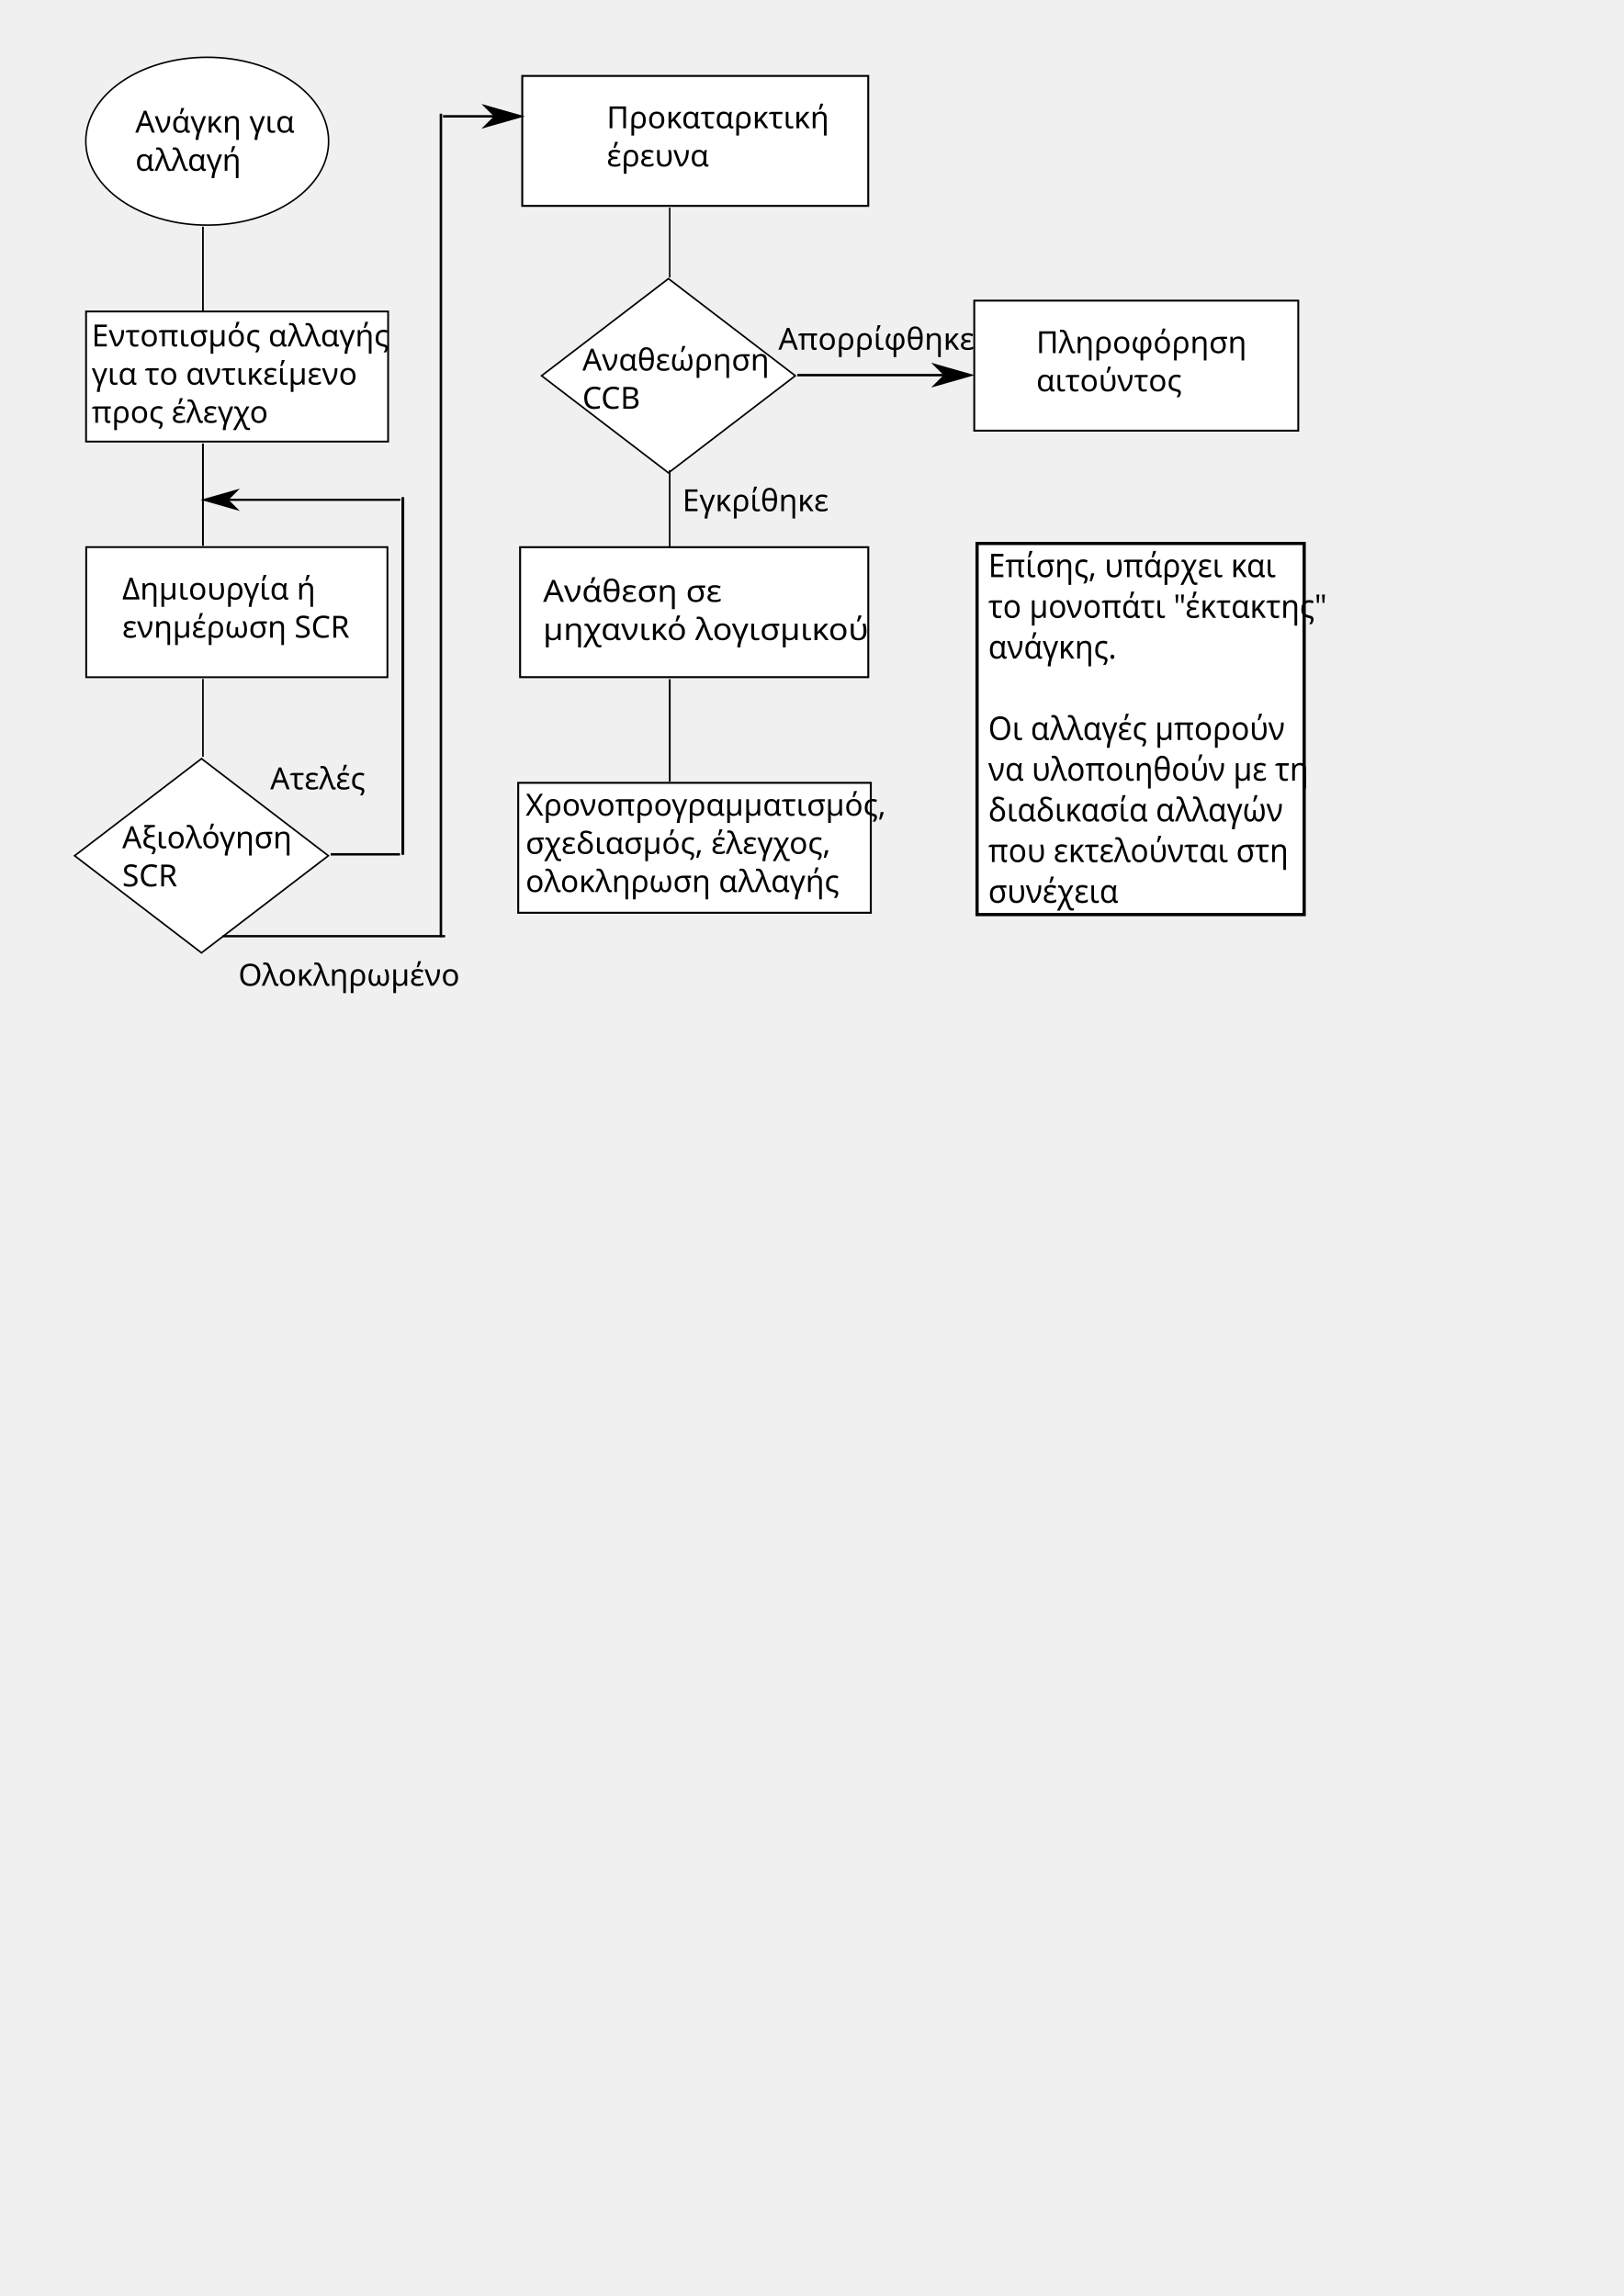
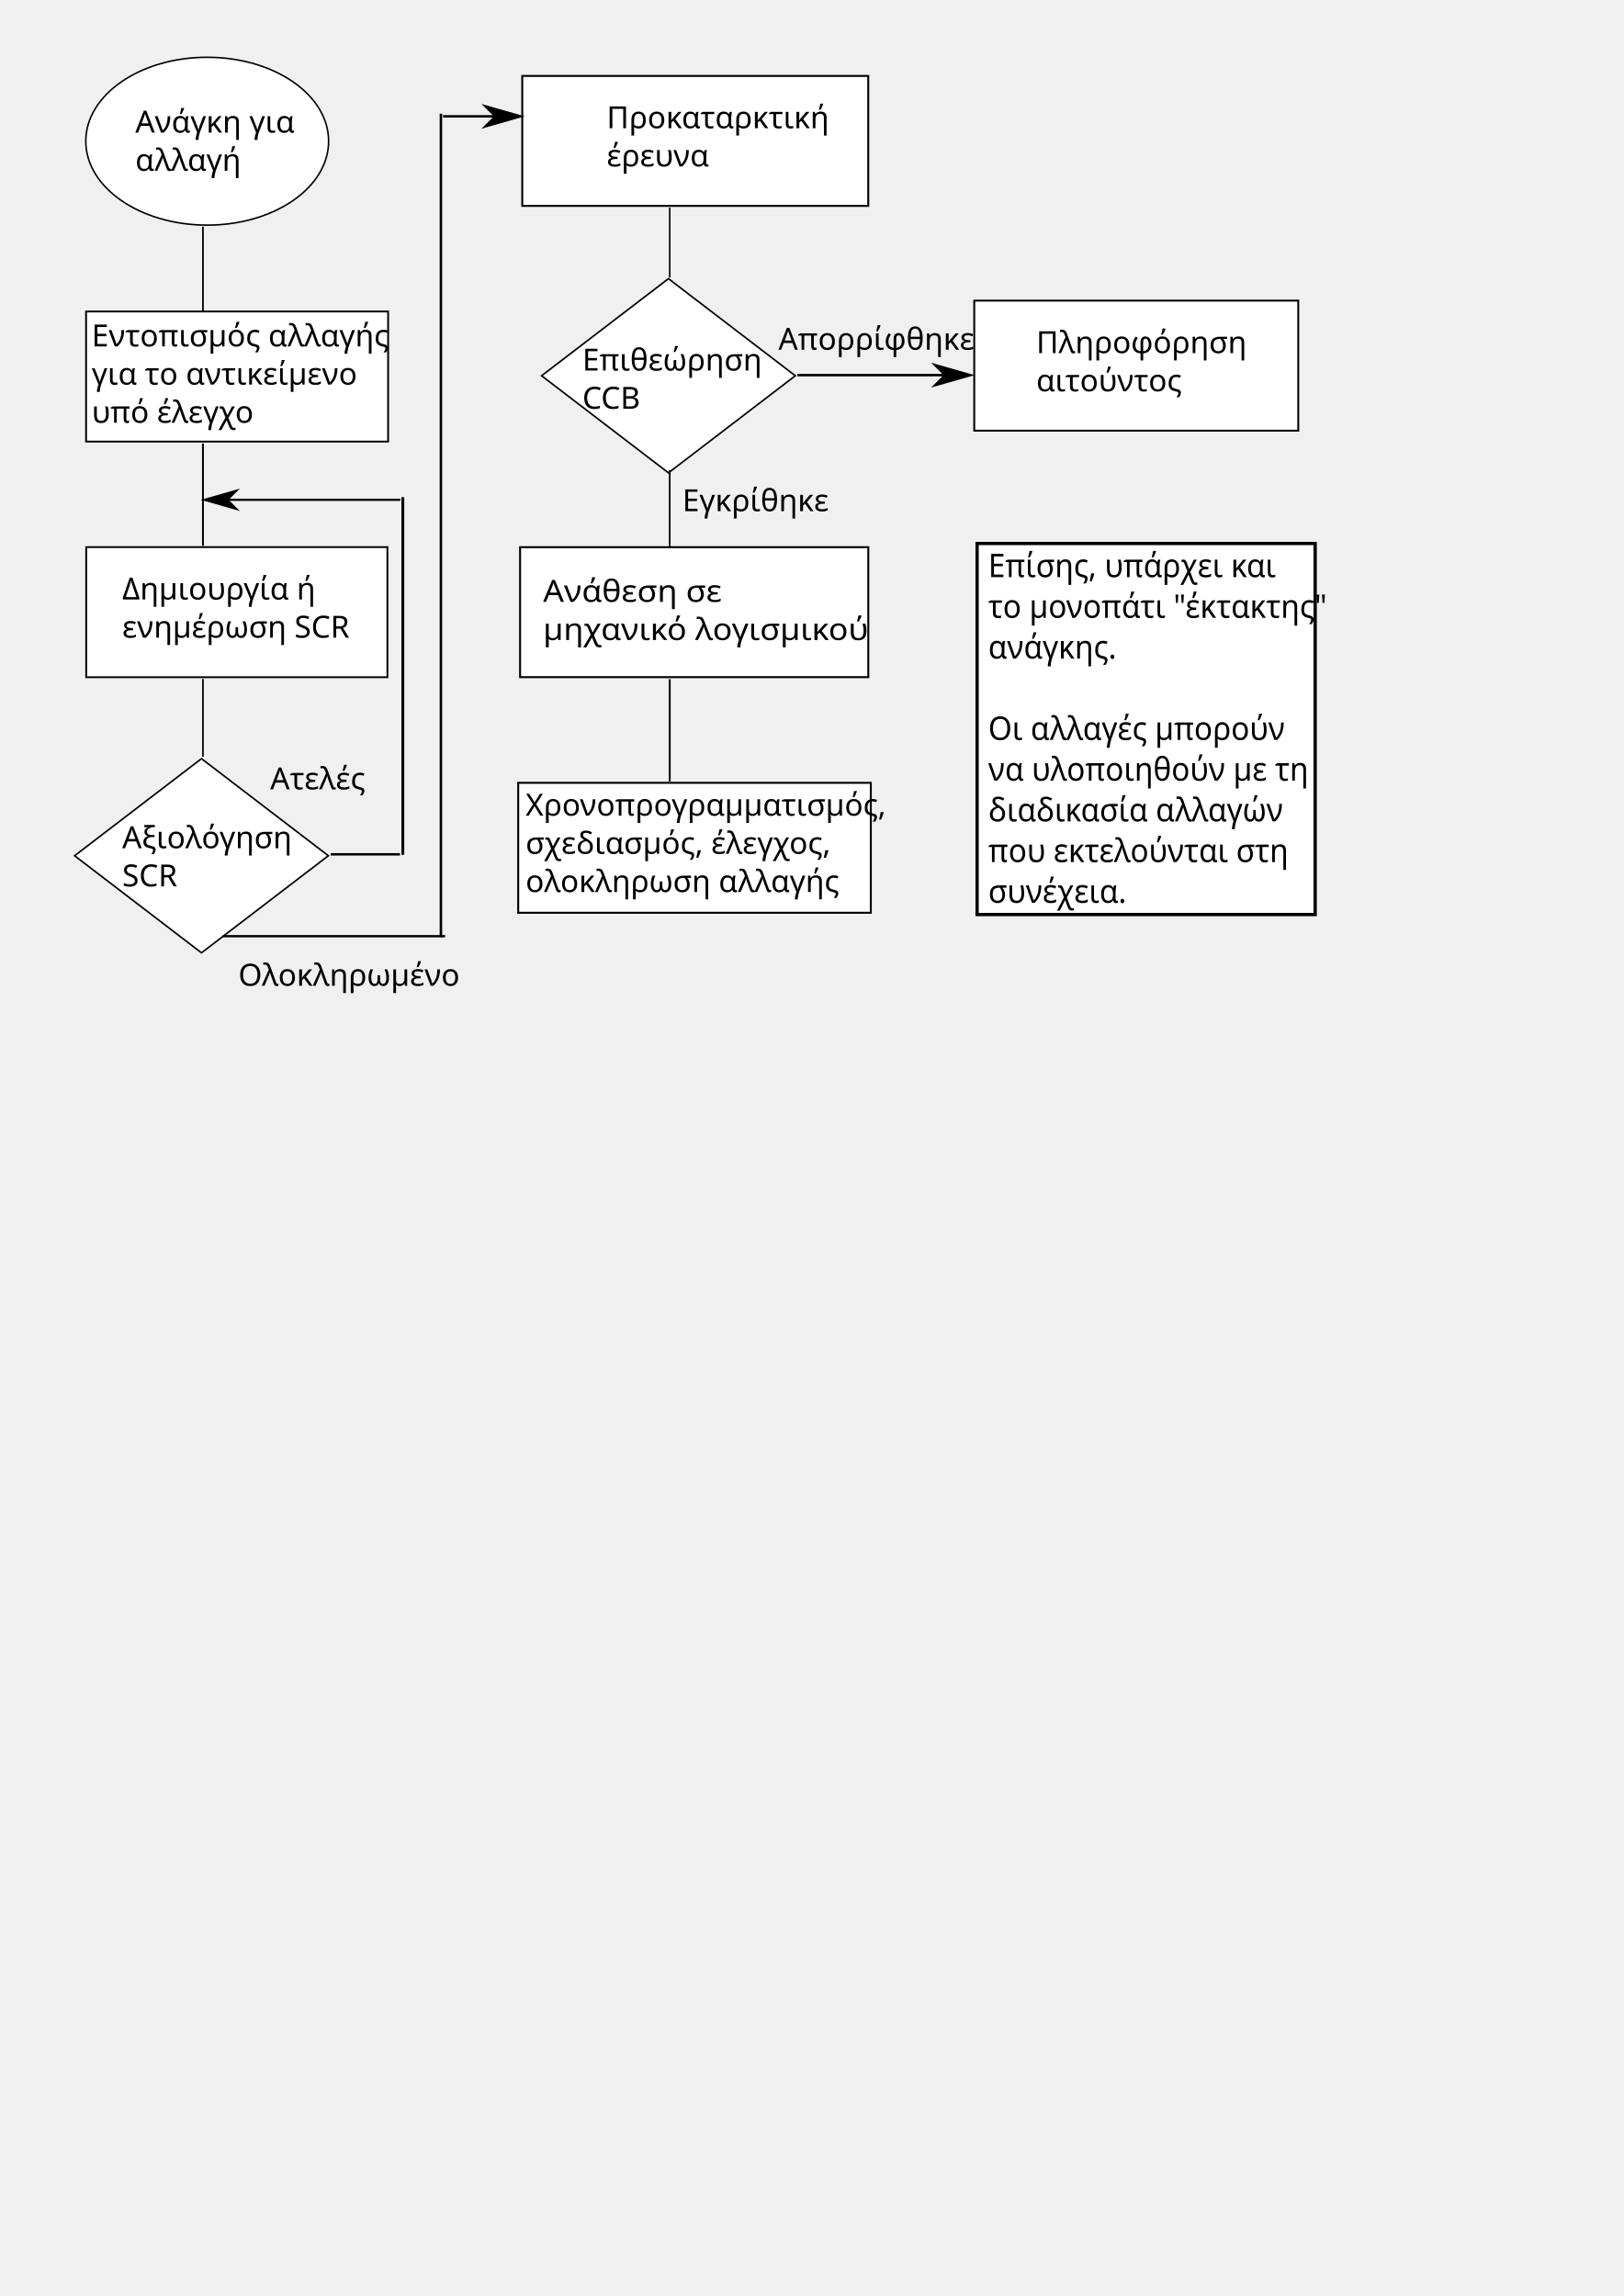
<svg xmlns="http://www.w3.org/2000/svg" xmlns:ns1="http://www.openswatchbook.org/uri/2009/osb" width="744.094" height="1052.362" id="svg2" version="1.1">
  <defs id="defs4">
    <marker orient="auto" refY="0.0" refX="0.0" id="Arrow2Lend" style="overflow:visible;">
      <path id="path5276" style="fill-rule:evenodd;stroke-width:0.625;stroke-linejoin:round;" d="M 8.719,4.034 L -2.207,0.016 L 8.719,-4.002 C 6.973,-1.63 6.983,1.616 8.719,4.034 z " transform="scale(1.1) rotate(180) translate(1,0)" />
    </marker>
    <marker orient="auto" refY="0.0" refX="0.0" id="Arrow2Lstart" style="overflow:visible">
      <path id="path5273" style="fill-rule:evenodd;stroke-width:0.625;stroke-linejoin:round" d="M 8.719,4.034 L -2.207,0.016 L 8.719,-4.002 C 6.973,-1.63 6.983,1.616 8.719,4.034 z " transform="scale(1.1) translate(1,0)" />
    </marker>
    <marker orient="auto" refY="0.0" refX="0.0" id="Arrow1Lstart" style="overflow:visible">
      <path id="path5255" d="M 0.0,0.0 L 5.0,-5.0 L -12.5,0.0 L 5.0,5.0 L 0.0,0.0 z " style="fill-rule:evenodd;stroke:#000000;stroke-width:1.0pt" transform="scale(0.8) translate(12.5,0)" />
    </marker>
    <linearGradient id="linearGradient3797" ns1:paint="solid">
      <stop style="stop-color:#000000;stop-opacity:1;" offset="0" id="stop3799" />
    </linearGradient>
  </defs>
  <g id="layer1">
    <path style="fill:#ffffff;stroke:#000000;stroke-width:0.862;stroke-miterlimit:4;stroke-opacity:1;stroke-dasharray:none" id="path2985" d="m 175.767,101.304 a 68.185,46.972 0 1 1 -136.371,0 68.185,46.972 0 1 1 136.371,0 z" transform="matrix(0.8159689,0,0,0.8188796,7.171392,-18.23815)" />
    <rect style="fill:#ffffff;stroke:#000000;stroke-width:0.837;stroke-miterlimit:4;stroke-opacity:1;stroke-dasharray:none" id="rect2987" width="138.415" height="59.624" x="39.445" y="142.771" />
    <rect y="250.77" x="39.505" height="59.625" width="138.04" id="rect2991" style="fill:#ffffff;stroke:#000000;stroke-width:0.836;stroke-miterlimit:4;stroke-opacity:1;stroke-dasharray:none" />
    <path style="fill:#ffffff;stroke:#000000;stroke-width:0.862;stroke-miterlimit:4;stroke-opacity:1;stroke-dasharray:none" id="path2997" d="M 69.701,412.936 12.122,355.357 69.701,297.778 127.279,355.357 z" transform="matrix(1.009645,0,0,0.7728032,21.95462,117.604)" />
    <rect y="34.8" x="239.332" height="59.565" width="158.56" id="rect2999" style="fill:#ffffff;stroke:#000000;stroke-width:0.896;stroke-miterlimit:4;stroke-opacity:1;stroke-dasharray:none" />
    <path transform="matrix(1.009645,0,0,0.7728032,235.9546,-102.396)" d="M 69.701,412.936 12.122,355.357 69.701,297.778 127.279,355.357 z" id="path3001" style="fill:#ffffff;stroke:#000000;stroke-width:0.862;stroke-miterlimit:4;stroke-opacity:1;stroke-dasharray:none" />
    <rect style="fill:#ffffff;stroke:#000000;stroke-width:0.899;stroke-miterlimit:4;stroke-opacity:1;stroke-dasharray:none" id="rect3003" width="159.567" height="59.562" x="238.343" y="250.802" />
    <rect y="358.804" x="237.478" height="59.557" width="161.582" id="rect3005" style="fill:#ffffff;stroke:#000000;stroke-width:0.904;stroke-miterlimit:4;stroke-opacity:1;stroke-dasharray:none" />
    <rect style="fill:#ffffff;stroke:#000000;stroke-width:0.867;stroke-miterlimit:4;stroke-opacity:1;stroke-dasharray:none" id="rect3007" width="148.487" height="59.594" x="446.47" y="137.796" />
-     <rect y="249.088" x="447.762" height="170.106" width="149.903" id="rect3009" style="fill:#ffffff;stroke:#000000;stroke-width:1.472;stroke-miterlimit:4;stroke-opacity:1;stroke-dasharray:none" />
+     <rect y="249.101" x="447.774" height="170.081" width="154.929" id="rect3009" style="fill:#ffffff;stroke:#000000;stroke-width:1.496;stroke-miterlimit:4;stroke-opacity:1;stroke-dasharray:none" />
    <path style="fill:none;stroke:#000000;stroke-width:0.776px;stroke-linecap:butt;stroke-linejoin:miter;stroke-opacity:1" d="m 93.005,103.931 c 0,39.492 0,38.884 0,38.884" id="path3011" />
    <path id="path3013" d="m 93.005,203.277 c 0,47.354 0,46.626 0,46.626" style="fill:none;stroke:#000000;stroke-width:0.849px;stroke-linecap:butt;stroke-linejoin:miter;stroke-opacity:1" />
    <path style="fill:none;stroke:#000000;stroke-width:0.745px;stroke-linecap:butt;stroke-linejoin:miter;stroke-opacity:1" d="m 93.005,311.178 c 0,36.402 0,35.842 0,35.842" id="path3015" />
    <path id="path3017" d="m 184.605,227.876 c 0,166.178 0,163.621 0,163.621" style="fill:none;stroke:#000000;stroke-width:1.285px;stroke-linecap:butt;stroke-linejoin:miter;stroke-opacity:1" />
    <path style="fill:none;stroke:#000000;stroke-width:1.135px;stroke-linecap:butt;stroke-linejoin:miter;stroke-opacity:1" d="m 202.055,52.121 c 0,382.816 0,376.927 0,376.927" id="path5247" />
    <path style="fill:none;stroke:#000000;stroke-width:1.011;stroke-linecap:butt;stroke-linejoin:miter;stroke-miterlimit:4;stroke-opacity:1;stroke-dasharray:none;marker-start:url(#Arrow1Lstart)" d="m 93.911,229.088 c 89.546,0 89.546,0 89.546,0" id="path5249" />
    <path style="fill:none;stroke:#000000;stroke-width:1.059px;stroke-linecap:butt;stroke-linejoin:miter;stroke-opacity:1" d="m 203.991,429.098 c -101.906,0 -101.906,0 -101.906,0" id="path5695" />
    <path id="path5697" d="m 238.325,53.321 c -35.285,0 -35.285,0 -35.285,0" style="fill:none;stroke:#000000;stroke-width:1.118px;stroke-linecap:butt;stroke-linejoin:miter;stroke-opacity:1;marker-start:url(#Arrow1Lstart);marker-end:none" />
    <path style="fill:none;stroke:#000000;stroke-width:1.097px;stroke-linecap:butt;stroke-linejoin:miter;stroke-opacity:1;marker-start:none;marker-end:none" d="m 183.314,391.587 c -31.76,0 -31.76,0 -31.76,0" id="path6809" />
    <path style="fill:none;stroke:#000000;stroke-width:1.122px;stroke-linecap:butt;stroke-linejoin:miter;stroke-opacity:1;marker-start:url(#Arrow1Lstart);marker-end:none" d="m 444.465,171.945 c -79.062,0 -79.062,0 -79.062,0" id="path6997" />
    <text xml:space="preserve" style="font-size:14px;font-style:normal;font-weight:normal;line-height:125%;letter-spacing:0px;word-spacing:0px;fill:#000000;fill-opacity:1;stroke:none;font-family:Sans" x="356.706" y="160.296" id="text6999">
      <tspan id="tspan7001" x="356.706" y="160.296">Απορρίφθηκε</tspan>
    </text>
    <text id="text7003" y="361.799" x="123.829" style="font-size:14px;font-style:normal;font-weight:normal;line-height:125%;letter-spacing:0px;word-spacing:0px;fill:#000000;fill-opacity:1;stroke:none;font-family:Sans" xml:space="preserve">
      <tspan y="361.799" x="123.829" id="tspan7005">Ατελές</tspan>
    </text>
    <text id="text7007" y="451.82" x="109.218" style="font-size:14px;font-style:normal;font-weight:normal;line-height:125%;letter-spacing:0px;word-spacing:0px;fill:#000000;fill-opacity:1;stroke:none;font-family:Sans" xml:space="preserve">
      <tspan y="451.82" x="109.218" id="tspan7009">Ολοκληρωμένο</tspan>
    </text>
    <text xml:space="preserve" style="font-size:14px;font-style:normal;font-weight:normal;line-height:125%;letter-spacing:0px;word-spacing:0px;fill:#000000;fill-opacity:1;stroke:none;font-family:Sans" x="62.013" y="60.774" id="text7011">
      <tspan id="tspan7013" x="62.013" y="60.774">Ανάγκη για</tspan>
      <tspan x="62.013" y="78.274" id="tspan7015">αλλαγή</tspan>
    </text>
    <text id="text7017" y="158.774" x="42.013" style="font-size:14px;font-style:normal;font-weight:normal;line-height:125%;letter-spacing:0px;word-spacing:0px;fill:#000000;fill-opacity:1;stroke:none;font-family:Sans" xml:space="preserve">
      <tspan id="tspan7021" y="158.774" x="42.013">Εντοπισμός αλλαγής </tspan>
      <tspan y="176.274" x="42.013" id="tspan7023">για το αντικείμενο</tspan>
-       <tspan y="193.774" x="42.013" id="tspan7025">προς έλεγχο</tspan>
+       <tspan y="193.774" x="42.013" id="tspan7025">υπό έλεγχο</tspan>
    </text>
    <text id="text7033" y="58.774" x="278.013" style="font-size:14px;font-style:normal;font-weight:normal;line-height:125%;letter-spacing:0px;word-spacing:0px;fill:#000000;fill-opacity:1;stroke:none;font-family:Sans" xml:space="preserve">
      <tspan id="tspan7037" y="58.774" x="278.013">Προκαταρκτική</tspan>
      <tspan y="76.274" x="278.013" id="tspan7041">έρευνα</tspan>
    </text>
    <text id="text7043" y="169.85" x="266.88" style="font-size:14px;font-style:normal;font-weight:normal;line-height:125%;letter-spacing:0px;word-spacing:0px;fill:#000000;fill-opacity:1;stroke:none;font-family:Sans" xml:space="preserve">
-       <tspan id="tspan7047" y="169.85" x="266.88">Αναθεώρηση</tspan>
+       <tspan id="tspan7047" y="169.85" x="266.88">Επιθεώρηση</tspan>
      <tspan y="187.35" x="266.88" id="tspan7051">CCB </tspan>
    </text>
    <path id="path7053" d="m 306.914,215.475 c 0,36.402 0,35.842 0,35.842" style="fill:none;stroke:#000000;stroke-width:0.745px;stroke-linecap:butt;stroke-linejoin:miter;stroke-opacity:1" />
    <path style="fill:none;stroke:#000000;stroke-width:0.706px;stroke-linecap:butt;stroke-linejoin:miter;stroke-opacity:1" d="m 306.914,95.148 c 0,32.711 0,32.207 0,32.207" id="path7055" />
    <path style="fill:none;stroke:#000000;stroke-width:0.849px;stroke-linecap:butt;stroke-linejoin:miter;stroke-opacity:1" d="m 306.914,311.294 c 0,47.34 0,46.611 0,46.611" id="path7057" />
    <text xml:space="preserve" style="font-size:14.474px;font-style:normal;font-weight:normal;line-height:125%;letter-spacing:0px;word-spacing:0px;fill:#000000;fill-opacity:1;stroke:none;font-family:Sans" x="240.734" y="285.186" id="text7059" transform="scale(1.033844,0.967264)">
      <tspan x="240.734" y="285.186" id="tspan7061">Ανάθεση σε</tspan>
      <tspan id="tspan7063" x="240.734" y="303.278">μηχανικό λογισμικού </tspan>
    </text>
    <text xml:space="preserve" style="font-size:14px;font-style:normal;font-weight:normal;line-height:125%;letter-spacing:0px;word-spacing:0px;fill:#000000;fill-opacity:1;stroke:none;font-family:Sans" x="474.88" y="161.85" id="text7071">
      <tspan id="tspan7075" x="474.88" y="161.85">Πληροφόρηση</tspan>
      <tspan x="474.88" y="179.35" id="tspan7079">αιτούντος</tspan>
    </text>
    <text id="text7081" y="234.296" x="312.706" style="font-size:14px;font-style:normal;font-weight:normal;line-height:125%;letter-spacing:0px;word-spacing:0px;fill:#000000;fill-opacity:1;stroke:none;font-family:Sans" xml:space="preserve">
      <tspan y="234.296" x="312.706" id="tspan7083">Εγκρίθηκε</tspan>
    </text>
    <text id="text7085" y="373.85" x="240.88" style="font-size:14px;font-style:normal;font-weight:normal;line-height:125%;letter-spacing:0px;word-spacing:0px;fill:#000000;fill-opacity:1;stroke:none;font-family:Sans" xml:space="preserve">
      <tspan y="373.85" x="240.88" id="tspan7091">Χρονοπρογραμματισμός,</tspan>
      <tspan y="391.35" x="240.88" id="tspan7098">σχεδιασμός, έλεγχος,</tspan>
      <tspan y="408.85" x="240.88" id="tspan7100">ολοκληρωση αλλαγής </tspan>
    </text>
    <text id="text7104" y="256.175" x="467.628" style="font-size:14.456px;font-style:normal;font-weight:normal;line-height:125%;letter-spacing:0px;word-spacing:0px;fill:#000000;fill-opacity:1;stroke:none;font-family:Sans" xml:space="preserve" transform="scale(0.9684619,1.032565)">
      <tspan y="256.175" x="467.628" id="tspan7118">Επίσης, υπάρχει και</tspan>
      <tspan y="274.245" x="467.628" id="tspan7120">το μονοπάτι "έκτακτης"</tspan>
      <tspan y="292.315" x="467.628" id="tspan7114">ανάγκης.</tspan>
      <tspan y="310.384" x="467.628" id="tspan7128" />
      <tspan y="328.454" x="467.628" id="tspan7130">Οι αλλαγές μπορούν</tspan>
      <tspan y="346.524" x="467.628" id="tspan7132">να υλοποιηθούν με τη</tspan>
      <tspan y="364.594" x="467.628" id="tspan7134">διαδικασία αλλαγών</tspan>
      <tspan y="382.664" x="467.628" id="tspan7138">που εκτελούνται στη</tspan>
-       <tspan y="400.734" x="467.628" id="tspan7140">συνέχεια</tspan>
+       <tspan y="400.734" x="467.628" id="tspan7140">συνέχεια.</tspan>
      <tspan y="418.804" x="467.628" id="tspan7136" />
    </text>
    <text id="text7142" y="274.774" x="56.013" style="font-size:14px;font-style:normal;font-weight:normal;line-height:125%;letter-spacing:0px;word-spacing:0px;fill:#000000;fill-opacity:1;stroke:none;font-family:Sans" xml:space="preserve">
      <tspan id="tspan7146" y="274.774" x="56.013">Δημιουργία ή</tspan>
      <tspan y="292.274" x="56.013" id="tspan7150">ενημέρωση SCR</tspan>
    </text>
    <text xml:space="preserve" style="font-size:14px;font-style:normal;font-weight:normal;line-height:125%;letter-spacing:0px;word-spacing:0px;fill:#000000;fill-opacity:1;stroke:none;font-family:Sans" x="56.013" y="388.774" id="text7152">
      <tspan id="tspan7156" x="56.013" y="388.774">Αξιολόγηση</tspan>
      <tspan x="56.013" y="406.274" id="tspan7160">SCR</tspan>
    </text>
  </g>
</svg>
